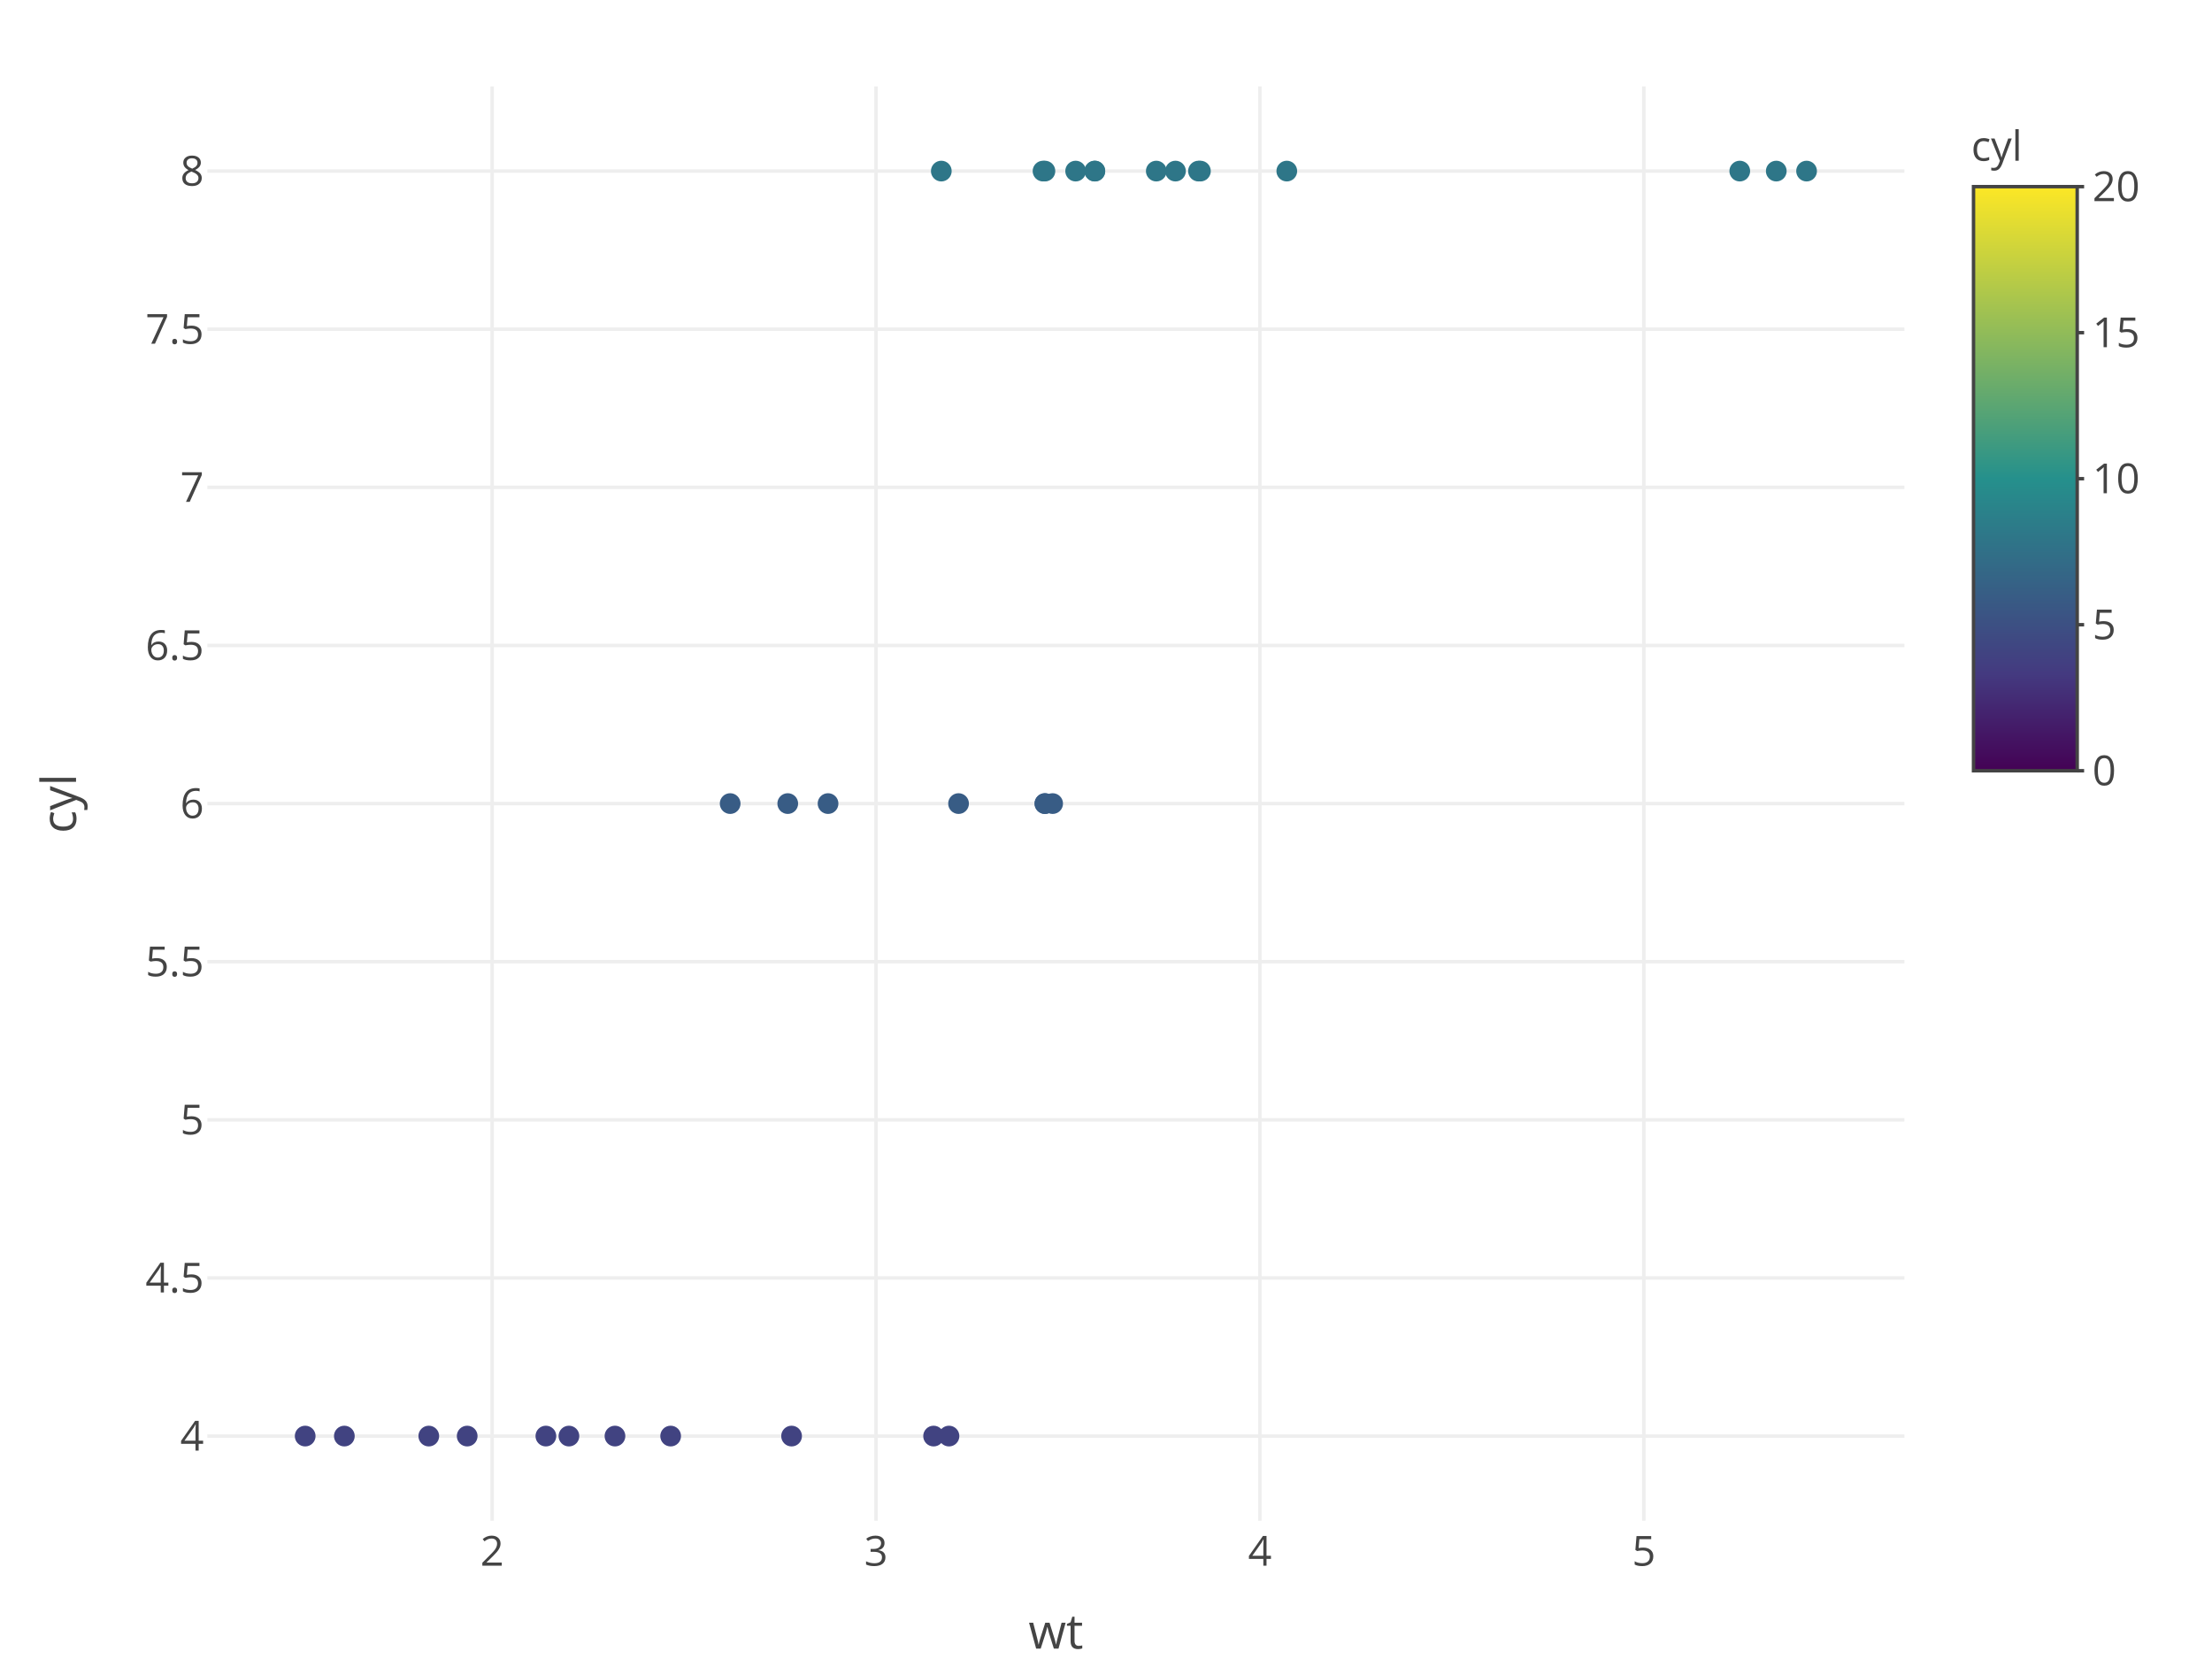
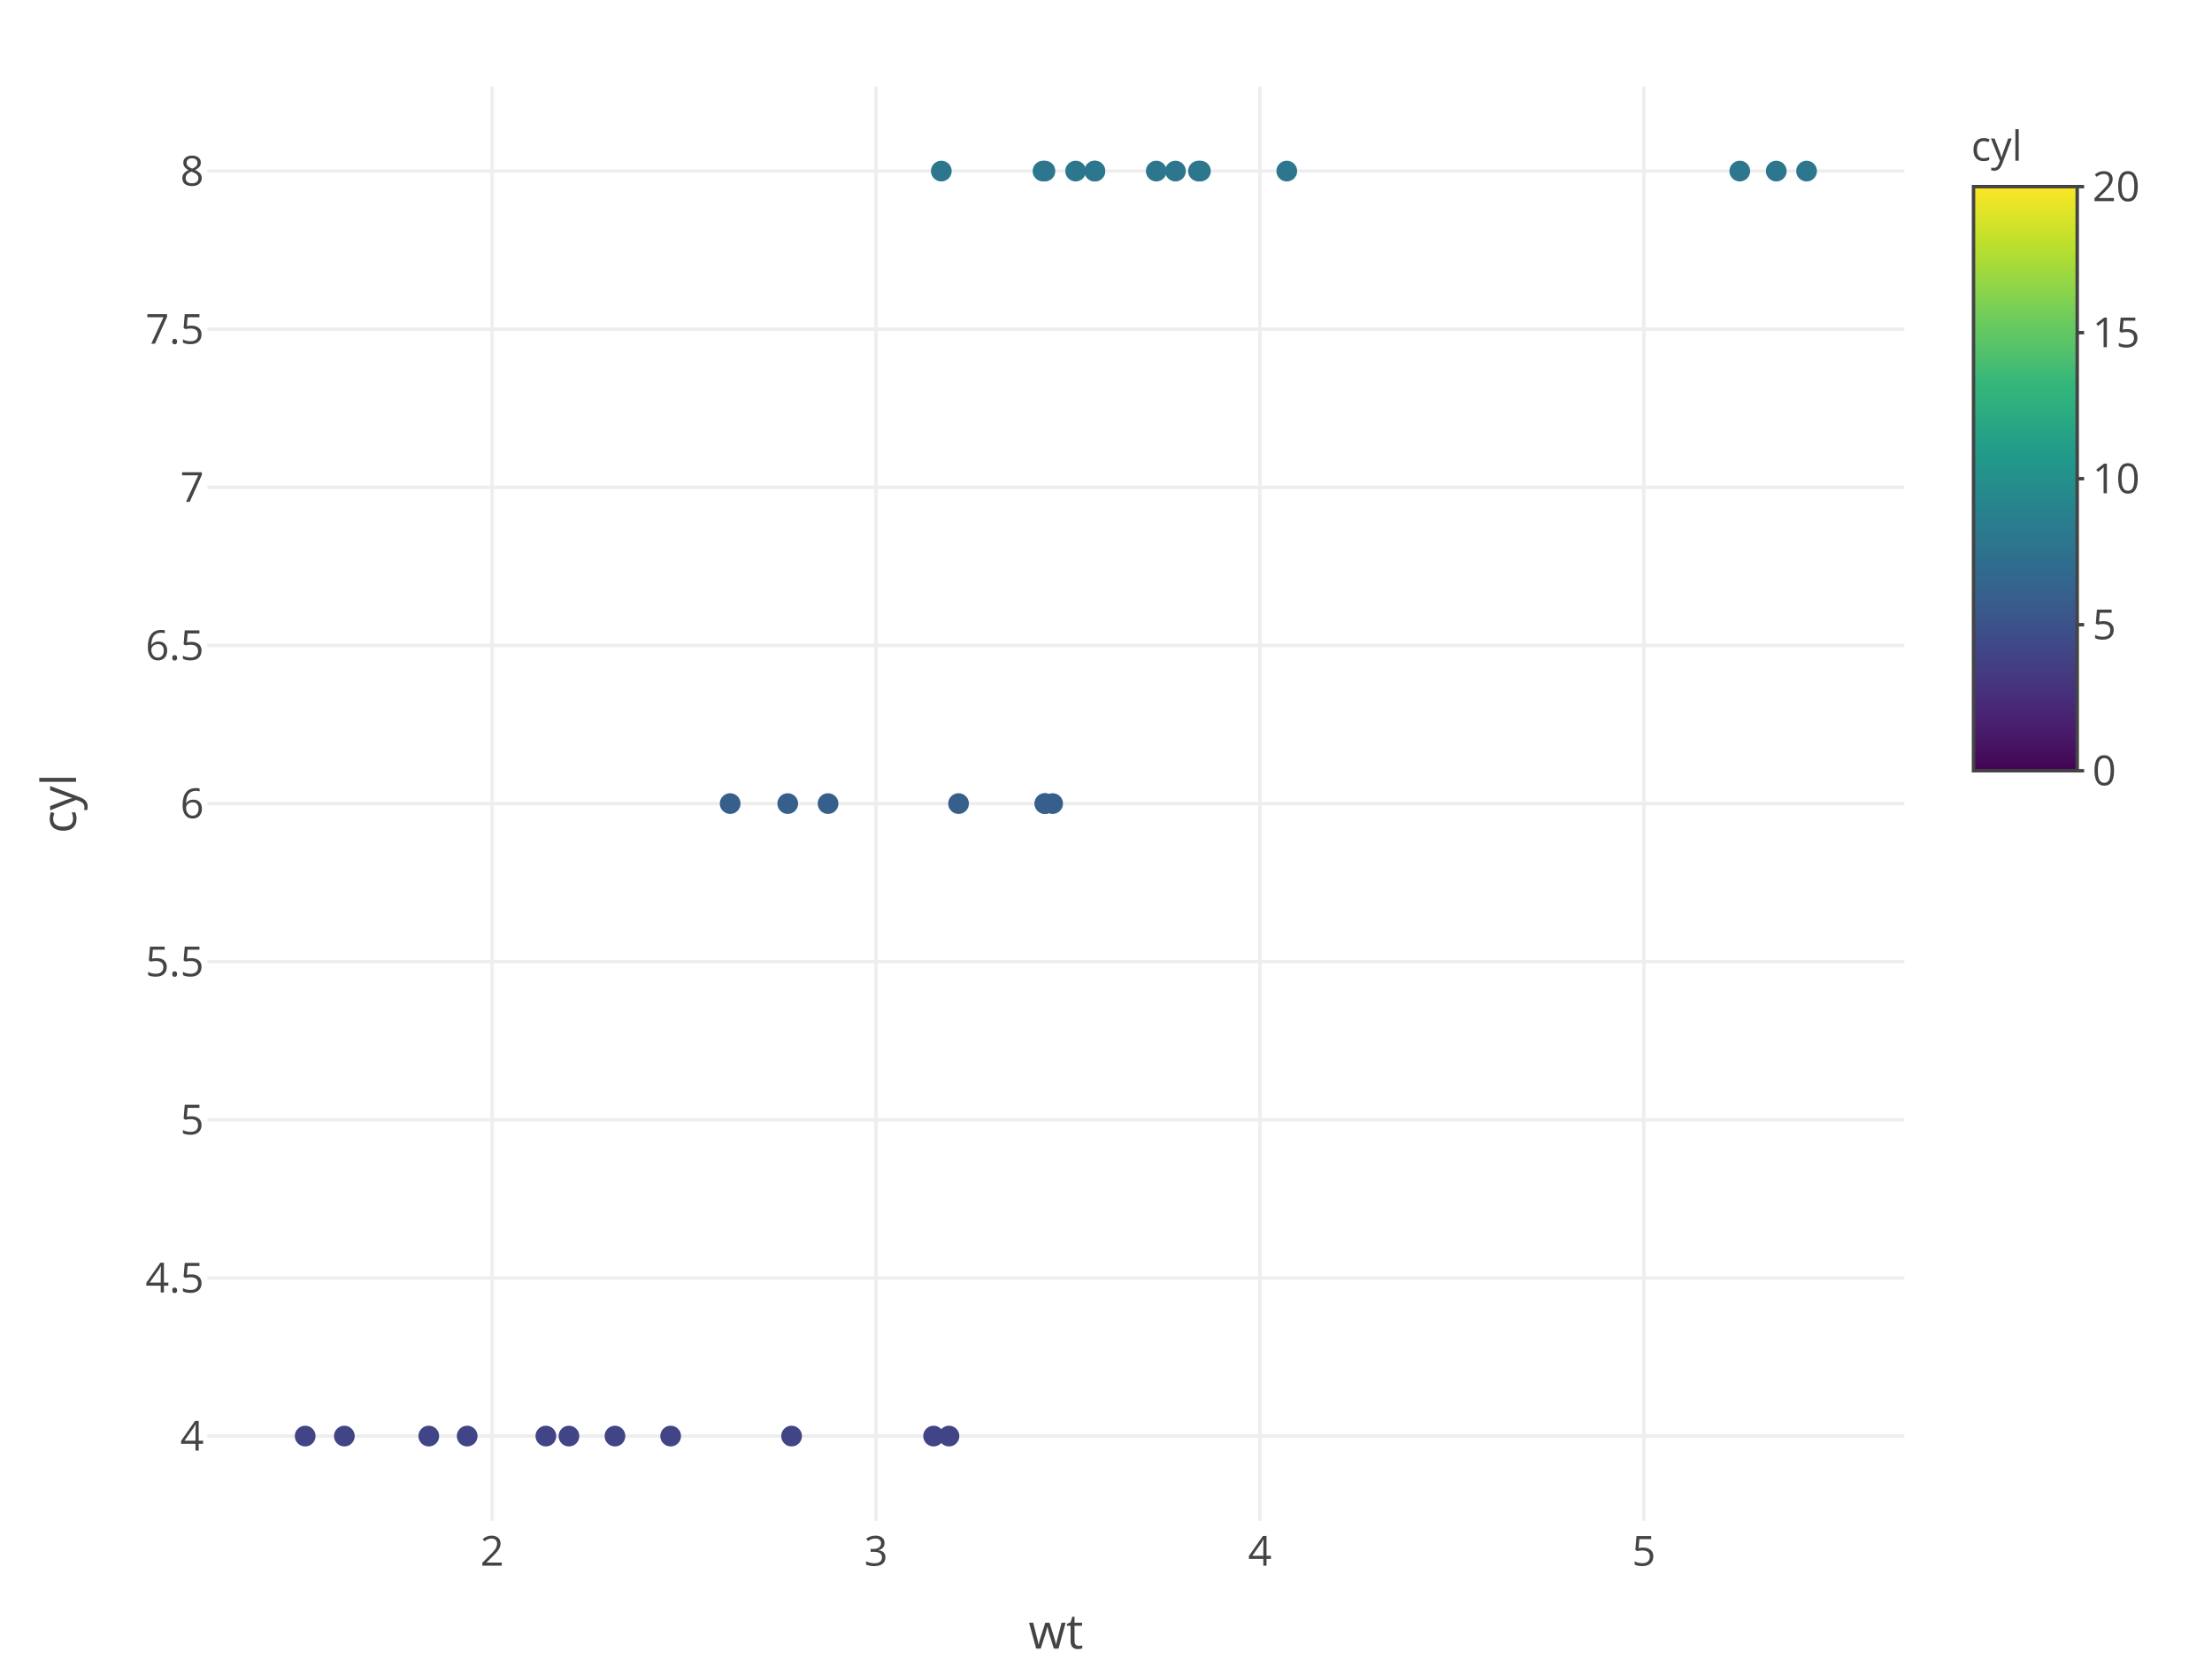
<svg xmlns="http://www.w3.org/2000/svg" class="main-svg" width="640" height="480" viewBox="0 0 640 480">
  <rect x="0" y="0" width="640" height="480" style="fill: rgb(255, 255, 255); fill-opacity: 1;" />
  <defs id="defs-">
    <g class="clips">
      <clipPath id="clipxyplot" class="plotclip">
        <rect width="491" height="415" />
      </clipPath>
      <clipPath class="axesclip" id="clipx">
        <rect x="60" y="0" width="491" height="480" />
      </clipPath>
      <clipPath class="axesclip" id="clipy">
        <rect x="0" y="25" width="640" height="415" />
      </clipPath>
      <clipPath class="axesclip" id="clipxy">
        <rect x="60" y="25" width="491" height="415" />
      </clipPath>
    </g>
    <g class="gradients">
      <linearGradient x1="0" x2="0" y1="1" y2="0" id="g-cb-vdiffr-plotly-2">
        <stop offset="0%" stop-color="rgb(68, 1, 84)" stop-opacity="1" />
-         <stop offset="0%" stop-color="rgb(68, 1, 84)" stop-opacity="1" />
-         <stop offset="0%" stop-color="rgb(68, 1, 84)" stop-opacity="1" />
-         <stop offset="0%" stop-color="rgb(68, 1, 84)" stop-opacity="1" />
-         <stop offset="0%" stop-color="rgb(68, 1, 84)" stop-opacity="1" />
-         <stop offset="0%" stop-color="rgb(68, 1, 84)" stop-opacity="1" />
-         <stop offset="0%" stop-color="rgb(68, 1, 84)" stop-opacity="1" />
-         <stop offset="0%" stop-color="rgb(68, 1, 84)" stop-opacity="1" />
+         <stop offset="4.167%" stop-color="rgb(70, 19, 97)" stop-opacity="1" />
+         <stop offset="8.333%" stop-color="rgb(72, 32, 111)" stop-opacity="1" />
+         <stop offset="12.5%" stop-color="rgb(71, 45, 122)" stop-opacity="1" />
        <stop offset="16.667%" stop-color="rgb(68, 58, 128)" stop-opacity="1" />
+         <stop offset="20.833%" stop-color="rgb(64, 70, 135)" stop-opacity="1" />
+         <stop offset="25%" stop-color="rgb(60, 82, 138)" stop-opacity="1" />
+         <stop offset="29.167%" stop-color="rgb(56, 93, 140)" stop-opacity="1" />
+         <stop offset="33.333%" stop-color="rgb(49, 104, 142)" stop-opacity="1" />
+         <stop offset="37.5%" stop-color="rgb(46, 114, 142)" stop-opacity="1" />
+         <stop offset="41.667%" stop-color="rgb(42, 123, 142)" stop-opacity="1" />
+         <stop offset="45.833%" stop-color="rgb(38, 133, 141)" stop-opacity="1" />
        <stop offset="50%" stop-color="rgb(37, 144, 140)" stop-opacity="1" />
-         <stop offset="50%" stop-color="rgb(37, 144, 140)" stop-opacity="1" />
-         <stop offset="50%" stop-color="rgb(37, 144, 140)" stop-opacity="1" />
-         <stop offset="50%" stop-color="rgb(37, 144, 140)" stop-opacity="1" />
-         <stop offset="50%" stop-color="rgb(37, 144, 140)" stop-opacity="1" />
-         <stop offset="100%" stop-color="rgb(253, 231, 37)" stop-opacity="1" />
-         <stop offset="100%" stop-color="rgb(253, 231, 37)" stop-opacity="1" />
-         <stop offset="100%" stop-color="rgb(253, 231, 37)" stop-opacity="1" />
-         <stop offset="100%" stop-color="rgb(253, 231, 37)" stop-opacity="1" />
-         <stop offset="100%" stop-color="rgb(253, 231, 37)" stop-opacity="1" />
-         <stop offset="100%" stop-color="rgb(253, 231, 37)" stop-opacity="1" />
-         <stop offset="100%" stop-color="rgb(253, 231, 37)" stop-opacity="1" />
-         <stop offset="100%" stop-color="rgb(253, 231, 37)" stop-opacity="1" />
-         <stop offset="100%" stop-color="rgb(253, 231, 37)" stop-opacity="1" />
-         <stop offset="100%" stop-color="rgb(253, 231, 37)" stop-opacity="1" />
+         <stop offset="54.167%" stop-color="rgb(33, 154, 138)" stop-opacity="1" />
+         <stop offset="58.333%" stop-color="rgb(39, 164, 133)" stop-opacity="1" />
+         <stop offset="62.5%" stop-color="rgb(47, 174, 127)" stop-opacity="1" />
+         <stop offset="66.667%" stop-color="rgb(53, 183, 121)" stop-opacity="1" />
+         <stop offset="70.833%" stop-color="rgb(79, 191, 110)" stop-opacity="1" />
+         <stop offset="75%" stop-color="rgb(98, 199, 98)" stop-opacity="1" />
+         <stop offset="79.167%" stop-color="rgb(119, 207, 85)" stop-opacity="1" />
+         <stop offset="83.333%" stop-color="rgb(147, 214, 70)" stop-opacity="1" />
+         <stop offset="87.5%" stop-color="rgb(172, 220, 52)" stop-opacity="1" />
+         <stop offset="91.667%" stop-color="rgb(199, 225, 42)" stop-opacity="1" />
+         <stop offset="95.833%" stop-color="rgb(226, 228, 40)" stop-opacity="1" />
        <stop offset="100%" stop-color="rgb(253, 231, 37)" stop-opacity="1" />
      </linearGradient>
    </g>
  </defs>
  <g class="bglayer">
    <rect class="bg" x="60" y="25" width="491" height="415" style="fill: rgb(255, 255, 255); fill-opacity: 1; stroke-width: 0;" />
  </g>
  <g class="layer-below">
    <g class="imagelayer" />
    <g class="shapelayer" />
  </g>
  <g class="cartesianlayer">
    <g class="subplot xy">
      <g class="layer-subplot">
        <g class="shapelayer" />
        <g class="imagelayer" />
      </g>
      <g class="gridlayer">
        <g class="x">
          <path class="xgrid crisp" d="M0,25v415" transform="translate(142.39,0)" style="stroke: rgb(238, 238, 238); stroke-opacity: 1; stroke-width: 1px;" />
          <path class="xgrid crisp" d="M0,25v415" transform="translate(253.46,0)" style="stroke: rgb(238, 238, 238); stroke-opacity: 1; stroke-width: 1px;" />
          <path class="xgrid crisp" d="M0,25v415" transform="translate(364.53,0)" style="stroke: rgb(238, 238, 238); stroke-opacity: 1; stroke-width: 1px;" />
          <path class="xgrid crisp" d="M0,25v415" transform="translate(475.61,0)" style="stroke: rgb(238, 238, 238); stroke-opacity: 1; stroke-width: 1px;" />
        </g>
        <g class="y">
          <path class="ygrid crisp" d="M60,0h491" transform="translate(0,415.5)" style="stroke: rgb(238, 238, 238); stroke-opacity: 1; stroke-width: 1px;" />
          <path class="ygrid crisp" d="M60,0h491" transform="translate(0,369.75)" style="stroke: rgb(238, 238, 238); stroke-opacity: 1; stroke-width: 1px;" />
          <path class="ygrid crisp" d="M60,0h491" transform="translate(0,324)" style="stroke: rgb(238, 238, 238); stroke-opacity: 1; stroke-width: 1px;" />
          <path class="ygrid crisp" d="M60,0h491" transform="translate(0,278.25)" style="stroke: rgb(238, 238, 238); stroke-opacity: 1; stroke-width: 1px;" />
          <path class="ygrid crisp" d="M60,0h491" transform="translate(0,232.5)" style="stroke: rgb(238, 238, 238); stroke-opacity: 1; stroke-width: 1px;" />
          <path class="ygrid crisp" d="M60,0h491" transform="translate(0,186.75)" style="stroke: rgb(238, 238, 238); stroke-opacity: 1; stroke-width: 1px;" />
          <path class="ygrid crisp" d="M60,0h491" transform="translate(0,141)" style="stroke: rgb(238, 238, 238); stroke-opacity: 1; stroke-width: 1px;" />
          <path class="ygrid crisp" d="M60,0h491" transform="translate(0,95.25)" style="stroke: rgb(238, 238, 238); stroke-opacity: 1; stroke-width: 1px;" />
          <path class="ygrid crisp" d="M60,0h491" transform="translate(0,49.5)" style="stroke: rgb(238, 238, 238); stroke-opacity: 1; stroke-width: 1px;" />
        </g>
      </g>
      <g class="zerolinelayer" />
      <path class="xlines-below" />
      <path class="ylines-below" />
      <g class="overlines-below" />
      <g class="xaxislayer-below" />
      <g class="yaxislayer-below" />
      <g class="overaxes-below" />
      <g class="plot" transform="translate(60, 25)" clip-path="url(#clipxyplot)">
        <g class="scatterlayer mlayer">
          <g class="trace scatter trace-vdiffr-plotly-1" style="stroke-miterlimit: 2; opacity: 1;">
            <g class="fills" />
            <g class="errorbars" />
            <g class="lines" />
            <g class="points">
-               <path class="point" transform="translate(151.26,207.5)" d="M3,0A3,3 0 1,1 0,-3A3,3 0 0,1 3,0Z" style="opacity: 1; stroke-width: 0px; fill: rgb(56, 92, 133); fill-opacity: 1;" />
-               <path class="point" transform="translate(179.58,207.5)" d="M3,0A3,3 0 1,1 0,-3A3,3 0 0,1 3,0Z" style="opacity: 1; stroke-width: 0px; fill: rgb(56, 92, 133); fill-opacity: 1;" />
-               <path class="point" transform="translate(117.93,390.5)" d="M3,0A3,3 0 1,1 0,-3A3,3 0 0,1 3,0Z" style="opacity: 1; stroke-width: 0px; fill: rgb(65, 67, 129); fill-opacity: 1;" />
-               <path class="point" transform="translate(217.34,207.5)" d="M3,0A3,3 0 1,1 0,-3A3,3 0 0,1 3,0Z" style="opacity: 1; stroke-width: 0px; fill: rgb(56, 92, 133); fill-opacity: 1;" />
-               <path class="point" transform="translate(242.33,24.5)" d="M3,0A3,3 0 1,1 0,-3A3,3 0 0,1 3,0Z" style="opacity: 1; stroke-width: 0px; fill: rgb(46, 118, 136); fill-opacity: 1;" />
-               <path class="point" transform="translate(244.56,207.5)" d="M3,0A3,3 0 1,1 0,-3A3,3 0 0,1 3,0Z" style="opacity: 1; stroke-width: 0px; fill: rgb(56, 92, 133); fill-opacity: 1;" />
-               <path class="point" transform="translate(256.77,24.5)" d="M3,0A3,3 0 1,1 0,-3A3,3 0 0,1 3,0Z" style="opacity: 1; stroke-width: 0px; fill: rgb(46, 118, 136); fill-opacity: 1;" />
-               <path class="point" transform="translate(214.57,390.5)" d="M3,0A3,3 0 1,1 0,-3A3,3 0 0,1 3,0Z" style="opacity: 1; stroke-width: 0px; fill: rgb(65, 67, 129); fill-opacity: 1;" />
-               <path class="point" transform="translate(210.12,390.5)" d="M3,0A3,3 0 1,1 0,-3A3,3 0 0,1 3,0Z" style="opacity: 1; stroke-width: 0px; fill: rgb(65, 67, 129); fill-opacity: 1;" />
-               <path class="point" transform="translate(242.33,207.5)" d="M3,0A3,3 0 1,1 0,-3A3,3 0 0,1 3,0Z" style="opacity: 1; stroke-width: 0px; fill: rgb(56, 92, 133); fill-opacity: 1;" />
-               <path class="point" transform="translate(242.33,207.5)" d="M3,0A3,3 0 1,1 0,-3A3,3 0 0,1 3,0Z" style="opacity: 1; stroke-width: 0px; fill: rgb(56, 92, 133); fill-opacity: 1;" />
-               <path class="point" transform="translate(312.31,24.5)" d="M3,0A3,3 0 1,1 0,-3A3,3 0 0,1 3,0Z" style="opacity: 1; stroke-width: 0px; fill: rgb(46, 118, 136); fill-opacity: 1;" />
-               <path class="point" transform="translate(274.55,24.5)" d="M3,0A3,3 0 1,1 0,-3A3,3 0 0,1 3,0Z" style="opacity: 1; stroke-width: 0px; fill: rgb(46, 118, 136); fill-opacity: 1;" />
-               <path class="point" transform="translate(280.1,24.5)" d="M3,0A3,3 0 1,1 0,-3A3,3 0 0,1 3,0Z" style="opacity: 1; stroke-width: 0px; fill: rgb(46, 118, 136); fill-opacity: 1;" />
-               <path class="point" transform="translate(443.37,24.5)" d="M3,0A3,3 0 1,1 0,-3A3,3 0 0,1 3,0Z" style="opacity: 1; stroke-width: 0px; fill: rgb(46, 118, 136); fill-opacity: 1;" />
-               <path class="point" transform="translate(462.7,24.5)" d="M3,0A3,3 0 1,1 0,-3A3,3 0 0,1 3,0Z" style="opacity: 1; stroke-width: 0px; fill: rgb(46, 118, 136); fill-opacity: 1;" />
-               <path class="point" transform="translate(453.93,24.5)" d="M3,0A3,3 0 1,1 0,-3A3,3 0 0,1 3,0Z" style="opacity: 1; stroke-width: 0px; fill: rgb(46, 118, 136); fill-opacity: 1;" />
-               <path class="point" transform="translate(104.61,390.5)" d="M3,0A3,3 0 1,1 0,-3A3,3 0 0,1 3,0Z" style="opacity: 1; stroke-width: 0px; fill: rgb(65, 67, 129); fill-opacity: 1;" />
-               <path class="point" transform="translate(39.63,390.5)" d="M3,0A3,3 0 1,1 0,-3A3,3 0 0,1 3,0Z" style="opacity: 1; stroke-width: 0px; fill: rgb(65, 67, 129); fill-opacity: 1;" />
-               <path class="point" transform="translate(64.06,390.5)" d="M3,0A3,3 0 1,1 0,-3A3,3 0 0,1 3,0Z" style="opacity: 1; stroke-width: 0px; fill: rgb(65, 67, 129); fill-opacity: 1;" />
-               <path class="point" transform="translate(134.04,390.5)" d="M3,0A3,3 0 1,1 0,-3A3,3 0 0,1 3,0Z" style="opacity: 1; stroke-width: 0px; fill: rgb(65, 67, 129); fill-opacity: 1;" />
-               <path class="point" transform="translate(251.22,24.5)" d="M3,0A3,3 0 1,1 0,-3A3,3 0 0,1 3,0Z" style="opacity: 1; stroke-width: 0px; fill: rgb(46, 118, 136); fill-opacity: 1;" />
-               <path class="point" transform="translate(241.78,24.5)" d="M3,0A3,3 0 1,1 0,-3A3,3 0 0,1 3,0Z" style="opacity: 1; stroke-width: 0px; fill: rgb(46, 118, 136); fill-opacity: 1;" />
-               <path class="point" transform="translate(286.76,24.5)" d="M3,0A3,3 0 1,1 0,-3A3,3 0 0,1 3,0Z" style="opacity: 1; stroke-width: 0px; fill: rgb(46, 118, 136); fill-opacity: 1;" />
-               <path class="point" transform="translate(287.32,24.5)" d="M3,0A3,3 0 1,1 0,-3A3,3 0 0,1 3,0Z" style="opacity: 1; stroke-width: 0px; fill: rgb(46, 118, 136); fill-opacity: 1;" />
-               <path class="point" transform="translate(75.17,390.5)" d="M3,0A3,3 0 1,1 0,-3A3,3 0 0,1 3,0Z" style="opacity: 1; stroke-width: 0px; fill: rgb(65, 67, 129); fill-opacity: 1;" />
-               <path class="point" transform="translate(97.94,390.5)" d="M3,0A3,3 0 1,1 0,-3A3,3 0 0,1 3,0Z" style="opacity: 1; stroke-width: 0px; fill: rgb(65, 67, 129); fill-opacity: 1;" />
-               <path class="point" transform="translate(28.3,390.5)" d="M3,0A3,3 0 1,1 0,-3A3,3 0 0,1 3,0Z" style="opacity: 1; stroke-width: 0px; fill: rgb(65, 67, 129); fill-opacity: 1;" />
-               <path class="point" transform="translate(212.35,24.5)" d="M3,0A3,3 0 1,1 0,-3A3,3 0 0,1 3,0Z" style="opacity: 1; stroke-width: 0px; fill: rgb(46, 118, 136); fill-opacity: 1;" />
-               <path class="point" transform="translate(167.92,207.5)" d="M3,0A3,3 0 1,1 0,-3A3,3 0 0,1 3,0Z" style="opacity: 1; stroke-width: 0px; fill: rgb(56, 92, 133); fill-opacity: 1;" />
-               <path class="point" transform="translate(256.77,24.5)" d="M3,0A3,3 0 1,1 0,-3A3,3 0 0,1 3,0Z" style="opacity: 1; stroke-width: 0px; fill: rgb(46, 118, 136); fill-opacity: 1;" />
-               <path class="point" transform="translate(169.03,390.5)" d="M3,0A3,3 0 1,1 0,-3A3,3 0 0,1 3,0Z" style="opacity: 1; stroke-width: 0px; fill: rgb(65, 67, 129); fill-opacity: 1;" />
+               <path class="point" transform="translate(151.26,207.5)" d="M3,0A3,3 0 1,1 0,-3A3,3 0 0,1 3,0Z" style="opacity: 1; stroke-width: 0px; fill: rgb(55, 95, 140); fill-opacity: 1;" />
+               <path class="point" transform="translate(179.58,207.5)" d="M3,0A3,3 0 1,1 0,-3A3,3 0 0,1 3,0Z" style="opacity: 1; stroke-width: 0px; fill: rgb(55, 95, 140); fill-opacity: 1;" />
+               <path class="point" transform="translate(117.93,390.5)" d="M3,0A3,3 0 1,1 0,-3A3,3 0 0,1 3,0Z" style="opacity: 1; stroke-width: 0px; fill: rgb(65, 68, 134); fill-opacity: 1;" />
+               <path class="point" transform="translate(217.34,207.5)" d="M3,0A3,3 0 1,1 0,-3A3,3 0 0,1 3,0Z" style="opacity: 1; stroke-width: 0px; fill: rgb(55, 95, 140); fill-opacity: 1;" />
+               <path class="point" transform="translate(242.33,24.5)" d="M3,0A3,3 0 1,1 0,-3A3,3 0 0,1 3,0Z" style="opacity: 1; stroke-width: 0px; fill: rgb(44, 119, 142); fill-opacity: 1;" />
+               <path class="point" transform="translate(244.56,207.5)" d="M3,0A3,3 0 1,1 0,-3A3,3 0 0,1 3,0Z" style="opacity: 1; stroke-width: 0px; fill: rgb(55, 95, 140); fill-opacity: 1;" />
+               <path class="point" transform="translate(256.77,24.5)" d="M3,0A3,3 0 1,1 0,-3A3,3 0 0,1 3,0Z" style="opacity: 1; stroke-width: 0px; fill: rgb(44, 119, 142); fill-opacity: 1;" />
+               <path class="point" transform="translate(214.57,390.5)" d="M3,0A3,3 0 1,1 0,-3A3,3 0 0,1 3,0Z" style="opacity: 1; stroke-width: 0px; fill: rgb(65, 68, 134); fill-opacity: 1;" />
+               <path class="point" transform="translate(210.12,390.5)" d="M3,0A3,3 0 1,1 0,-3A3,3 0 0,1 3,0Z" style="opacity: 1; stroke-width: 0px; fill: rgb(65, 68, 134); fill-opacity: 1;" />
+               <path class="point" transform="translate(242.33,207.5)" d="M3,0A3,3 0 1,1 0,-3A3,3 0 0,1 3,0Z" style="opacity: 1; stroke-width: 0px; fill: rgb(55, 95, 140); fill-opacity: 1;" />
+               <path class="point" transform="translate(242.33,207.5)" d="M3,0A3,3 0 1,1 0,-3A3,3 0 0,1 3,0Z" style="opacity: 1; stroke-width: 0px; fill: rgb(55, 95, 140); fill-opacity: 1;" />
+               <path class="point" transform="translate(312.31,24.5)" d="M3,0A3,3 0 1,1 0,-3A3,3 0 0,1 3,0Z" style="opacity: 1; stroke-width: 0px; fill: rgb(44, 119, 142); fill-opacity: 1;" />
+               <path class="point" transform="translate(274.55,24.5)" d="M3,0A3,3 0 1,1 0,-3A3,3 0 0,1 3,0Z" style="opacity: 1; stroke-width: 0px; fill: rgb(44, 119, 142); fill-opacity: 1;" />
+               <path class="point" transform="translate(280.1,24.5)" d="M3,0A3,3 0 1,1 0,-3A3,3 0 0,1 3,0Z" style="opacity: 1; stroke-width: 0px; fill: rgb(44, 119, 142); fill-opacity: 1;" />
+               <path class="point" transform="translate(443.37,24.5)" d="M3,0A3,3 0 1,1 0,-3A3,3 0 0,1 3,0Z" style="opacity: 1; stroke-width: 0px; fill: rgb(44, 119, 142); fill-opacity: 1;" />
+               <path class="point" transform="translate(462.7,24.5)" d="M3,0A3,3 0 1,1 0,-3A3,3 0 0,1 3,0Z" style="opacity: 1; stroke-width: 0px; fill: rgb(44, 119, 142); fill-opacity: 1;" />
+               <path class="point" transform="translate(453.93,24.5)" d="M3,0A3,3 0 1,1 0,-3A3,3 0 0,1 3,0Z" style="opacity: 1; stroke-width: 0px; fill: rgb(44, 119, 142); fill-opacity: 1;" />
+               <path class="point" transform="translate(104.61,390.5)" d="M3,0A3,3 0 1,1 0,-3A3,3 0 0,1 3,0Z" style="opacity: 1; stroke-width: 0px; fill: rgb(65, 68, 134); fill-opacity: 1;" />
+               <path class="point" transform="translate(39.63,390.5)" d="M3,0A3,3 0 1,1 0,-3A3,3 0 0,1 3,0Z" style="opacity: 1; stroke-width: 0px; fill: rgb(65, 68, 134); fill-opacity: 1;" />
+               <path class="point" transform="translate(64.06,390.5)" d="M3,0A3,3 0 1,1 0,-3A3,3 0 0,1 3,0Z" style="opacity: 1; stroke-width: 0px; fill: rgb(65, 68, 134); fill-opacity: 1;" />
+               <path class="point" transform="translate(134.04,390.5)" d="M3,0A3,3 0 1,1 0,-3A3,3 0 0,1 3,0Z" style="opacity: 1; stroke-width: 0px; fill: rgb(65, 68, 134); fill-opacity: 1;" />
+               <path class="point" transform="translate(251.22,24.5)" d="M3,0A3,3 0 1,1 0,-3A3,3 0 0,1 3,0Z" style="opacity: 1; stroke-width: 0px; fill: rgb(44, 119, 142); fill-opacity: 1;" />
+               <path class="point" transform="translate(241.78,24.5)" d="M3,0A3,3 0 1,1 0,-3A3,3 0 0,1 3,0Z" style="opacity: 1; stroke-width: 0px; fill: rgb(44, 119, 142); fill-opacity: 1;" />
+               <path class="point" transform="translate(286.76,24.5)" d="M3,0A3,3 0 1,1 0,-3A3,3 0 0,1 3,0Z" style="opacity: 1; stroke-width: 0px; fill: rgb(44, 119, 142); fill-opacity: 1;" />
+               <path class="point" transform="translate(287.32,24.5)" d="M3,0A3,3 0 1,1 0,-3A3,3 0 0,1 3,0Z" style="opacity: 1; stroke-width: 0px; fill: rgb(44, 119, 142); fill-opacity: 1;" />
+               <path class="point" transform="translate(75.17,390.5)" d="M3,0A3,3 0 1,1 0,-3A3,3 0 0,1 3,0Z" style="opacity: 1; stroke-width: 0px; fill: rgb(65, 68, 134); fill-opacity: 1;" />
+               <path class="point" transform="translate(97.94,390.5)" d="M3,0A3,3 0 1,1 0,-3A3,3 0 0,1 3,0Z" style="opacity: 1; stroke-width: 0px; fill: rgb(65, 68, 134); fill-opacity: 1;" />
+               <path class="point" transform="translate(28.3,390.5)" d="M3,0A3,3 0 1,1 0,-3A3,3 0 0,1 3,0Z" style="opacity: 1; stroke-width: 0px; fill: rgb(65, 68, 134); fill-opacity: 1;" />
+               <path class="point" transform="translate(212.35,24.5)" d="M3,0A3,3 0 1,1 0,-3A3,3 0 0,1 3,0Z" style="opacity: 1; stroke-width: 0px; fill: rgb(44, 119, 142); fill-opacity: 1;" />
+               <path class="point" transform="translate(167.92,207.5)" d="M3,0A3,3 0 1,1 0,-3A3,3 0 0,1 3,0Z" style="opacity: 1; stroke-width: 0px; fill: rgb(55, 95, 140); fill-opacity: 1;" />
+               <path class="point" transform="translate(256.77,24.5)" d="M3,0A3,3 0 1,1 0,-3A3,3 0 0,1 3,0Z" style="opacity: 1; stroke-width: 0px; fill: rgb(44, 119, 142); fill-opacity: 1;" />
+               <path class="point" transform="translate(169.03,390.5)" d="M3,0A3,3 0 1,1 0,-3A3,3 0 0,1 3,0Z" style="opacity: 1; stroke-width: 0px; fill: rgb(65, 68, 134); fill-opacity: 1;" />
            </g>
            <g class="text" />
          </g>
          <g class="trace scatter trace-vdiffr-plotly-2" style="stroke-miterlimit: 2; opacity: 0;">
            <g class="fills" />
            <g class="errorbars" />
            <g class="lines" />
            <g class="points">
-               <path class="point" transform="translate(28.3,390.5)" d="M3,0A3,3 0 1,1 0,-3A3,3 0 0,1 3,0Z" style="opacity: 1; stroke-width: 0px; fill: rgb(65, 67, 129); fill-opacity: 1;" />
-               <path class="point" transform="translate(462.7,24.5)" d="M3,0A3,3 0 1,1 0,-3A3,3 0 0,1 3,0Z" style="opacity: 1; stroke-width: 0px; fill: rgb(46, 118, 136); fill-opacity: 1;" />
+               <path class="point" transform="translate(28.3,390.5)" d="M3,0A3,3 0 1,1 0,-3A3,3 0 0,1 3,0Z" style="opacity: 1; stroke-width: 0px; fill: rgb(65, 68, 134); fill-opacity: 1;" />
+               <path class="point" transform="translate(462.7,24.5)" d="M3,0A3,3 0 1,1 0,-3A3,3 0 0,1 3,0Z" style="opacity: 1; stroke-width: 0px; fill: rgb(44, 119, 142); fill-opacity: 1;" />
            </g>
            <g class="text" />
          </g>
        </g>
      </g>
      <g class="overplot" />
      <path class="xlines-above crisp" d="M0,0" style="fill: none;" />
      <path class="ylines-above crisp" d="M0,0" style="fill: none;" />
      <g class="overlines-above" />
      <g class="xaxislayer-above">
        <g class="xtick">
          <text text-anchor="middle" x="0" y="453" transform="translate(142.39,0)" style="font-family: 'Open Sans', verdana, arial, sans-serif; font-size: 12px; fill: rgb(68, 68, 68); fill-opacity: 1; white-space: pre;">2</text>
        </g>
        <g class="xtick">
          <text text-anchor="middle" x="0" y="453" transform="translate(253.46,0)" style="font-family: 'Open Sans', verdana, arial, sans-serif; font-size: 12px; fill: rgb(68, 68, 68); fill-opacity: 1; white-space: pre;">3</text>
        </g>
        <g class="xtick">
          <text text-anchor="middle" x="0" y="453" transform="translate(364.53,0)" style="font-family: 'Open Sans', verdana, arial, sans-serif; font-size: 12px; fill: rgb(68, 68, 68); fill-opacity: 1; white-space: pre;">4</text>
        </g>
        <g class="xtick">
          <text text-anchor="middle" x="0" y="453" transform="translate(475.61,0)" style="font-family: 'Open Sans', verdana, arial, sans-serif; font-size: 12px; fill: rgb(68, 68, 68); fill-opacity: 1; white-space: pre;">5</text>
        </g>
      </g>
      <g class="yaxislayer-above">
        <g class="ytick">
          <text text-anchor="end" x="59" y="4.2" transform="translate(0,415.5)" style="font-family: 'Open Sans', verdana, arial, sans-serif; font-size: 12px; fill: rgb(68, 68, 68); fill-opacity: 1; white-space: pre;">4</text>
        </g>
        <g class="ytick">
          <text text-anchor="end" x="59" y="4.2" transform="translate(0,369.75)" style="font-family: 'Open Sans', verdana, arial, sans-serif; font-size: 12px; fill: rgb(68, 68, 68); fill-opacity: 1; white-space: pre;">4.5</text>
        </g>
        <g class="ytick">
          <text text-anchor="end" x="59" y="4.2" transform="translate(0,324)" style="font-family: 'Open Sans', verdana, arial, sans-serif; font-size: 12px; fill: rgb(68, 68, 68); fill-opacity: 1; white-space: pre;">5</text>
        </g>
        <g class="ytick">
          <text text-anchor="end" x="59" y="4.2" transform="translate(0,278.25)" style="font-family: 'Open Sans', verdana, arial, sans-serif; font-size: 12px; fill: rgb(68, 68, 68); fill-opacity: 1; white-space: pre;">5.5</text>
        </g>
        <g class="ytick">
          <text text-anchor="end" x="59" y="4.2" transform="translate(0,232.5)" style="font-family: 'Open Sans', verdana, arial, sans-serif; font-size: 12px; fill: rgb(68, 68, 68); fill-opacity: 1; white-space: pre;">6</text>
        </g>
        <g class="ytick">
          <text text-anchor="end" x="59" y="4.2" transform="translate(0,186.75)" style="font-family: 'Open Sans', verdana, arial, sans-serif; font-size: 12px; fill: rgb(68, 68, 68); fill-opacity: 1; white-space: pre;">6.5</text>
        </g>
        <g class="ytick">
          <text text-anchor="end" x="59" y="4.2" transform="translate(0,141)" style="font-family: 'Open Sans', verdana, arial, sans-serif; font-size: 12px; fill: rgb(68, 68, 68); fill-opacity: 1; white-space: pre;">7</text>
        </g>
        <g class="ytick">
          <text text-anchor="end" x="59" y="4.2" transform="translate(0,95.25)" style="font-family: 'Open Sans', verdana, arial, sans-serif; font-size: 12px; fill: rgb(68, 68, 68); fill-opacity: 1; white-space: pre;">7.5</text>
        </g>
        <g class="ytick">
          <text text-anchor="end" x="59" y="4.2" transform="translate(0,49.5)" style="font-family: 'Open Sans', verdana, arial, sans-serif; font-size: 12px; fill: rgb(68, 68, 68); fill-opacity: 1; white-space: pre;">8</text>
        </g>
      </g>
      <g class="overaxes-above" />
    </g>
  </g>
  <g class="polarlayer" />
  <g class="ternarylayer" />
  <g class="geolayer" />
  <g class="pielayer" />
  <g class="glimages" />
  <defs id="topdefs-">
    <g class="clips" />
  </defs>
  <g class="layer-above">
    <g class="imagelayer" />
    <g class="shapelayer" />
  </g>
  <g class="infolayer">
    <g class="cb-vdiffr-plotly-2 colorbar" transform="translate(60,25)">
      <rect class="cbbg" x="500.5" y="-0.5" width="69.062" height="209" style="fill: rgb(0, 0, 0); fill-opacity: 0; stroke: rgb(68, 68, 68); stroke-opacity: 1; stroke-width: 0;" />
      <g class="cbfills" transform="translate(0,29)">
        <rect class="cbfill" x="511" width="30" y="0" height="169" style="stroke: none; fill: url('#g-cb-vdiffr-plotly-2');" />
      </g>
      <g class="cblines" transform="translate(0,29)" />
      <g class="cbaxis crisp" transform="translate(0,-25)">
        <path class="ycb-vdiffr-plotly-2tick ticks crisp" d="M541,0h2" transform="translate(0,223)" style="stroke: rgb(68, 68, 68); stroke-opacity: 1; stroke-width: 1px;" />
        <path class="ycb-vdiffr-plotly-2tick ticks crisp" d="M541,0h2" transform="translate(0,180.75)" style="stroke: rgb(68, 68, 68); stroke-opacity: 1; stroke-width: 1px;" />
        <path class="ycb-vdiffr-plotly-2tick ticks crisp" d="M541,0h2" transform="translate(0,138.5)" style="stroke: rgb(68, 68, 68); stroke-opacity: 1; stroke-width: 1px;" />
        <path class="ycb-vdiffr-plotly-2tick ticks crisp" d="M541,0h2" transform="translate(0,96.25)" style="stroke: rgb(68, 68, 68); stroke-opacity: 1; stroke-width: 1px;" />
        <path class="ycb-vdiffr-plotly-2tick ticks crisp" d="M541,0h2" transform="translate(0,54)" style="stroke: rgb(68, 68, 68); stroke-opacity: 1; stroke-width: 1px;" />
        <g class="ycb-vdiffr-plotly-2tick">
          <text text-anchor="start" x="545.4" y="4.2" transform="translate(0,223)" style="font-family: 'Open Sans', verdana, arial, sans-serif; font-size: 12px; fill: rgb(68, 68, 68); fill-opacity: 1; white-space: pre;">0</text>
        </g>
        <g class="ycb-vdiffr-plotly-2tick">
          <text text-anchor="start" x="545.4" y="4.2" transform="translate(0,180.75)" style="font-family: 'Open Sans', verdana, arial, sans-serif; font-size: 12px; fill: rgb(68, 68, 68); fill-opacity: 1; white-space: pre;">5</text>
        </g>
        <g class="ycb-vdiffr-plotly-2tick">
          <text text-anchor="start" x="545.4" y="4.2" transform="translate(0,138.5)" style="font-family: 'Open Sans', verdana, arial, sans-serif; font-size: 12px; fill: rgb(68, 68, 68); fill-opacity: 1; white-space: pre;">10</text>
        </g>
        <g class="ycb-vdiffr-plotly-2tick">
          <text text-anchor="start" x="545.4" y="4.2" transform="translate(0,96.25)" style="font-family: 'Open Sans', verdana, arial, sans-serif; font-size: 12px; fill: rgb(68, 68, 68); fill-opacity: 1; white-space: pre;">15</text>
        </g>
        <g class="ycb-vdiffr-plotly-2tick">
          <text text-anchor="start" x="545.4" y="4.2" transform="translate(0,54)" style="font-family: 'Open Sans', verdana, arial, sans-serif; font-size: 12px; fill: rgb(68, 68, 68); fill-opacity: 1; white-space: pre;">20</text>
        </g>
      </g>
      <g class="cbtitleunshift" transform="translate(-60,-25)">
        <g class="cbtitle" transform="translate(-0.5,-0.5)">
          <text class="ycb-vdiffr-plotly-2title" x="570.82" y="47" text-anchor="start" style="font-family: 'Open Sans', verdana, arial, sans-serif; font-size: 12px; fill: rgb(68, 68, 68); opacity: 1; font-weight: normal; white-space: pre;">cyl</text>
        </g>
      </g>
      <rect class="cboutline" x="511" y="29" width="30" height="169" style="stroke: rgb(68, 68, 68); stroke-opacity: 1; fill: none; stroke-width: 1;" />
    </g>
    <g class="g-gtitle" />
    <g class="g-xtitle" transform="translate(0,-15)">
      <text class="xtitle" x="305.5" y="492" text-anchor="middle" style="font-family: 'Open Sans', verdana, arial, sans-serif; font-size: 14px; fill: rgb(68, 68, 68); opacity: 1; font-weight: normal; white-space: pre;">wt</text>
    </g>
    <g class="g-ytitle">
      <text class="ytitle" transform="rotate(-90,22,232.5)" x="22" y="232.5" text-anchor="middle" style="font-family: 'Open Sans', verdana, arial, sans-serif; font-size: 14px; fill: rgb(68, 68, 68); opacity: 1; font-weight: normal; white-space: pre;">cyl</text>
    </g>
  </g>
</svg>
